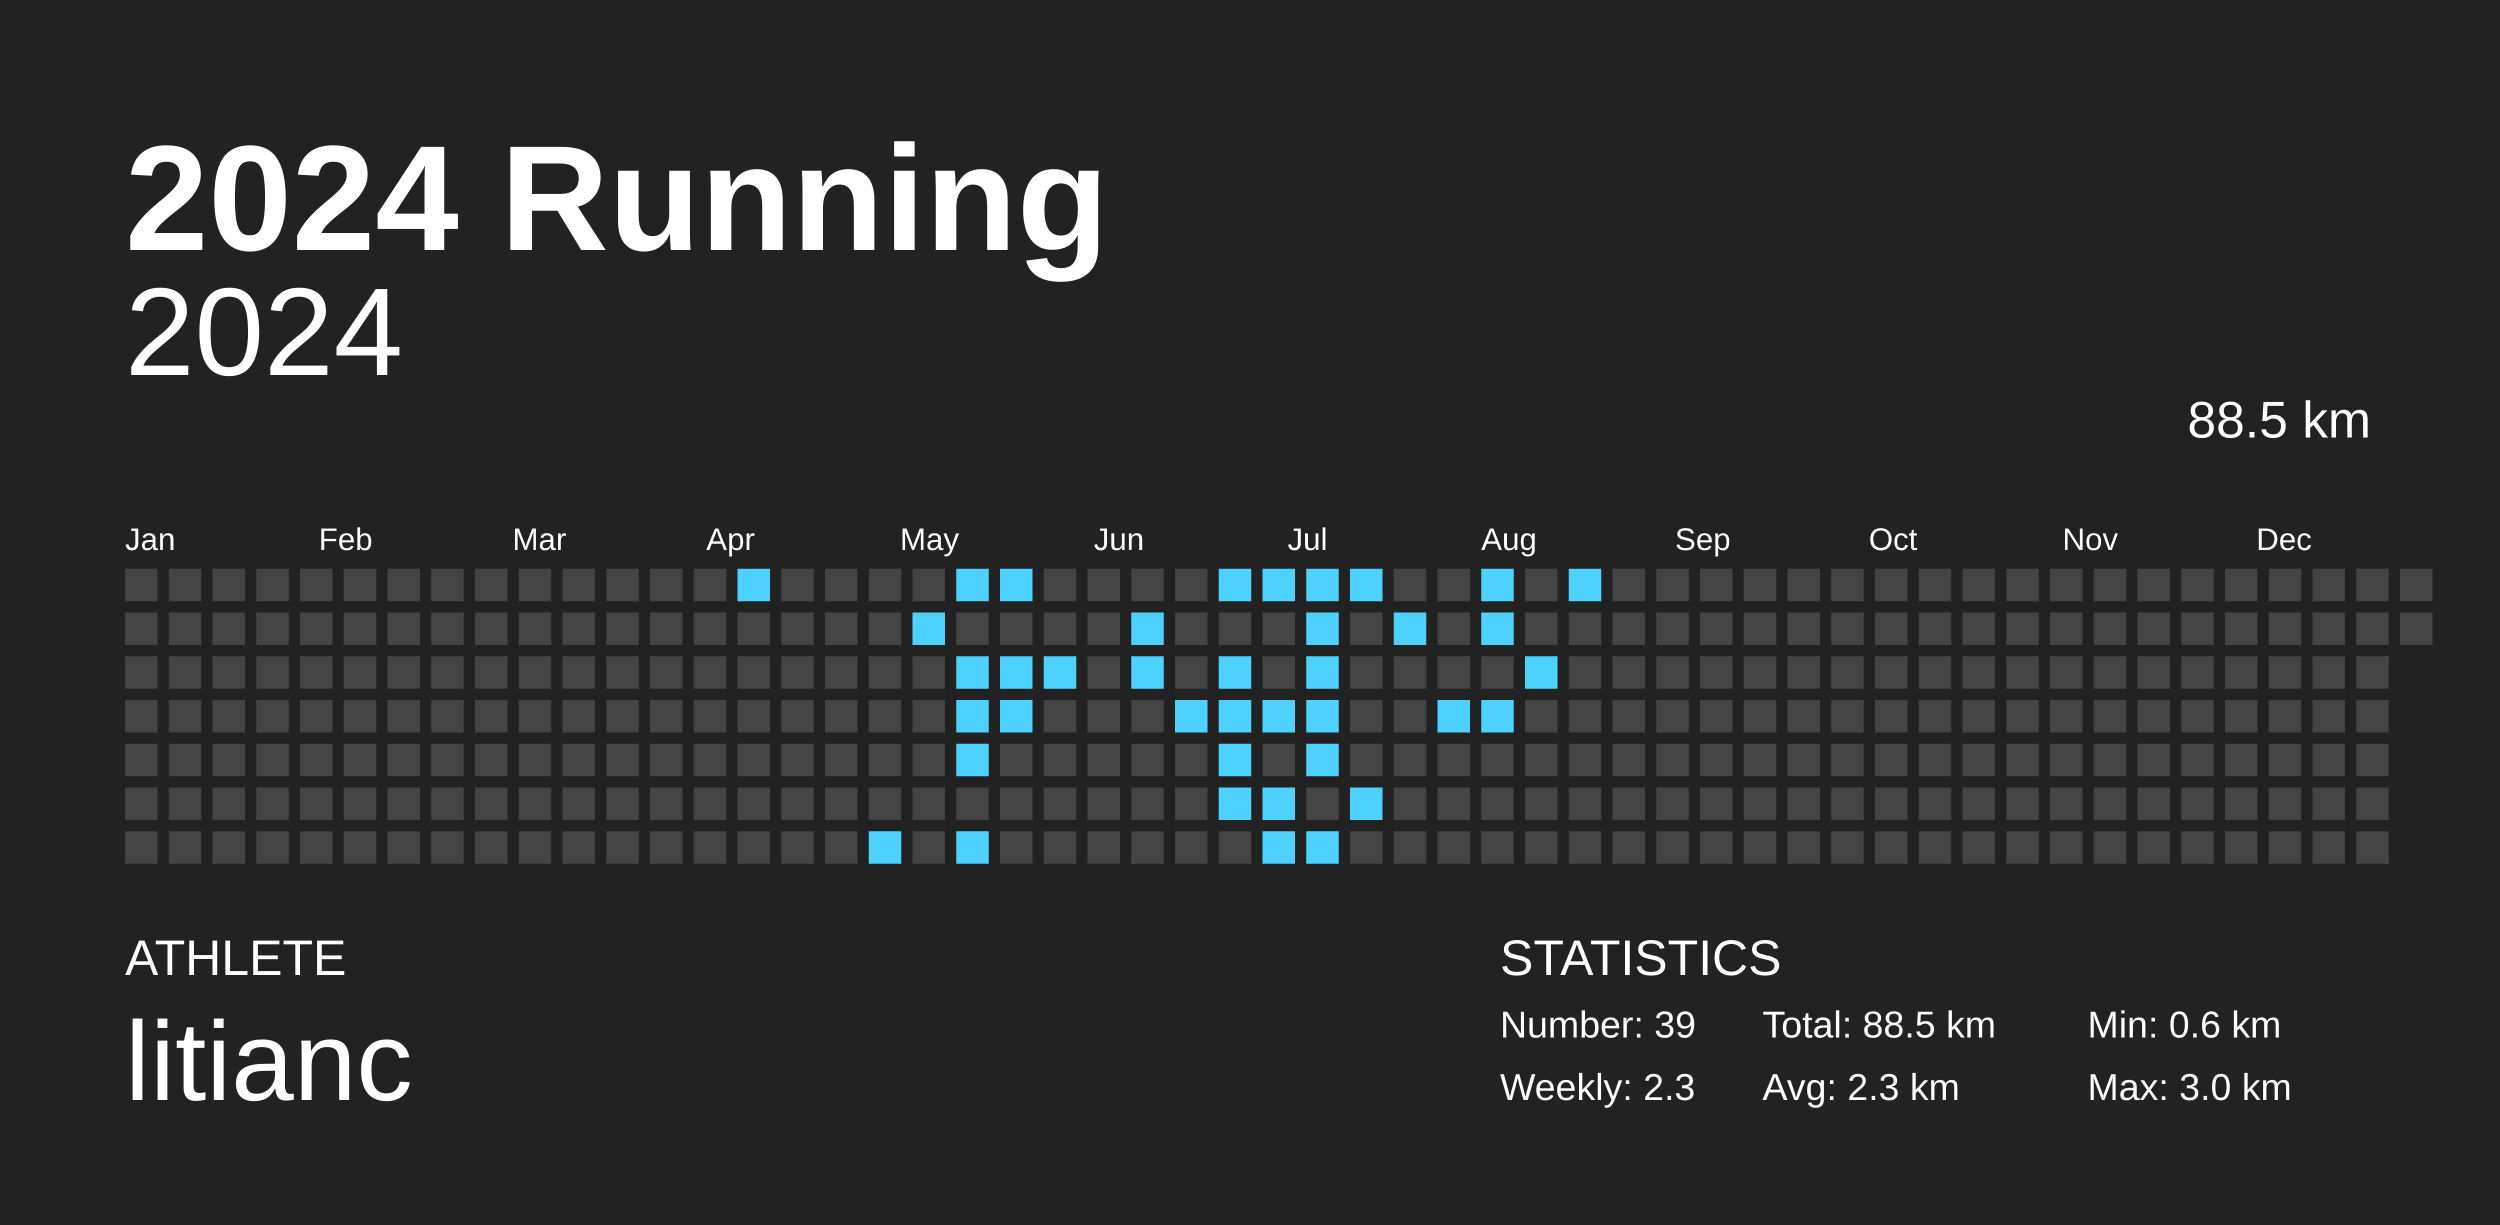
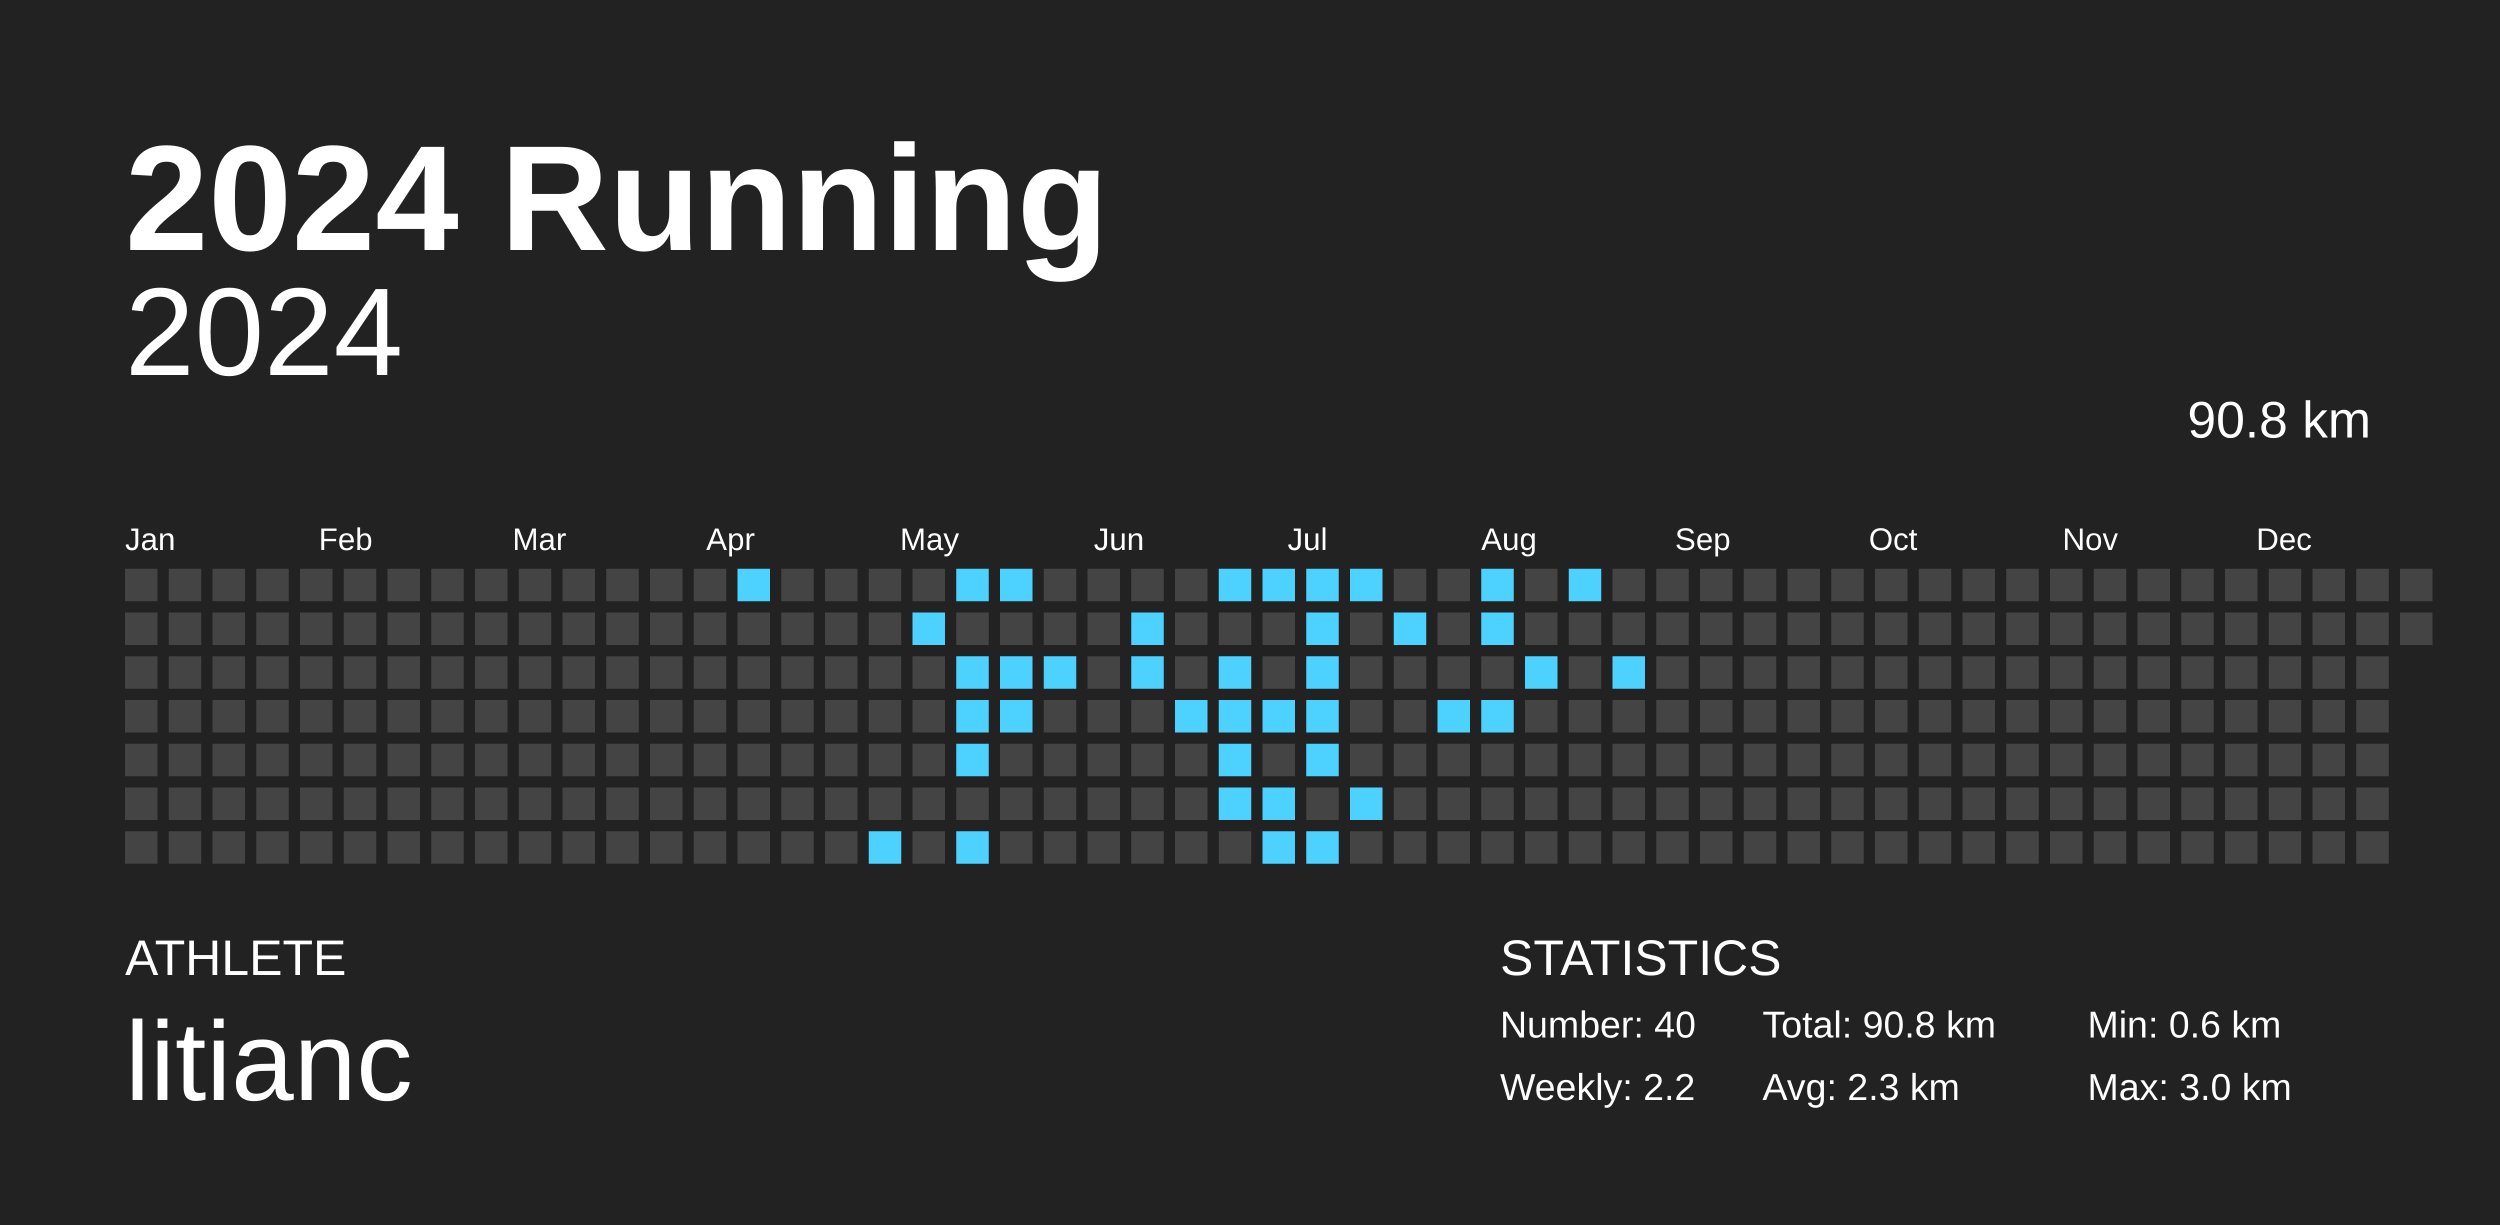
<svg xmlns="http://www.w3.org/2000/svg" baseProfile="full" height="98mm" version="1.1" viewBox="0,0,200,98" width="200mm">
  <defs />
  <rect fill="#222222" height="98" width="200" x="0" y="0" />
  <text fill="#FFFFFF" style="font-size:12px; font-family:Arial; font-weight:bold;" x="10" y="20">2024 Running</text>
  <text fill="#FFFFFF" style="font-size:4px; font-family:Arial" x="10" y="78">ATHLETE</text>
  <text fill="#FFFFFF" style="font-size:9px; font-family:Arial" x="10" y="88">litianc</text>
  <text fill="#FFFFFF" style="font-size:4px; font-family:Arial" x="120" y="78">STATISTICS</text>
-   <text fill="#FFFFFF" style="font-size:3px; font-family:Arial" x="120" y="83">Number: 39</text>
-   <text fill="#FFFFFF" style="font-size:3px; font-family:Arial" x="120" y="88">Weekly: 2.3</text>
-   <text fill="#FFFFFF" style="font-size:3px; font-family:Arial" x="141" y="83">Total: 88.5 km</text>
+   <text fill="#FFFFFF" style="font-size:3px; font-family:Arial" x="120" y="83">Number: 40</text>
+   <text fill="#FFFFFF" style="font-size:3px; font-family:Arial" x="120" y="88">Weekly: 2.2</text>
+   <text fill="#FFFFFF" style="font-size:3px; font-family:Arial" x="141" y="83">Total: 90.8 km</text>
  <text fill="#FFFFFF" style="font-size:3px; font-family:Arial" x="141" y="88">Avg: 2.3 km</text>
  <text fill="#FFFFFF" style="font-size:3px; font-family:Arial" x="167" y="83">Min: 0.6 km</text>
  <text fill="#FFFFFF" style="font-size:3px; font-family:Arial" x="167" y="88">Max: 3.0 km</text>
  <text alignment-baseline="hanging" fill="#FFFFFF" style="font-size:10.0px; font-family:Arial;" x="10" y="30">2024</text>
-   <text alignment-baseline="hanging" fill="#FFFFFF" style="font-size:4.125px; font-family:Arial;" x="175" y="35">88.5 km</text>
+   <text alignment-baseline="hanging" fill="#FFFFFF" style="font-size:4.125px; font-family:Arial;" x="175" y="35">90.8 km</text>
  <text fill="#FFFFFF" style="font-size:2.5px; font-family:Arial" x="10.0" y="44">Jan</text>
  <text fill="#FFFFFF" style="font-size:2.5px; font-family:Arial" x="25.5" y="44">Feb</text>
  <text fill="#FFFFFF" style="font-size:2.5px; font-family:Arial" x="41.0" y="44">Mar</text>
  <text fill="#FFFFFF" style="font-size:2.5px; font-family:Arial" x="56.5" y="44">Apr</text>
  <text fill="#FFFFFF" style="font-size:2.5px; font-family:Arial" x="72.0" y="44">May</text>
  <text fill="#FFFFFF" style="font-size:2.5px; font-family:Arial" x="87.5" y="44">Jun</text>
  <text fill="#FFFFFF" style="font-size:2.5px; font-family:Arial" x="103.0" y="44">Jul</text>
  <text fill="#FFFFFF" style="font-size:2.5px; font-family:Arial" x="118.5" y="44">Aug</text>
  <text fill="#FFFFFF" style="font-size:2.5px; font-family:Arial" x="134.0" y="44">Sep</text>
  <text fill="#FFFFFF" style="font-size:2.5px; font-family:Arial" x="149.5" y="44">Oct</text>
  <text fill="#FFFFFF" style="font-size:2.5px; font-family:Arial" x="165.0" y="44">Nov</text>
  <text fill="#FFFFFF" style="font-size:2.5px; font-family:Arial" x="180.5" y="44">Dec</text>
  <rect fill="#444444" height="2.6" width="2.6" x="10.0" y="45.5" />
  <rect fill="#444444" height="2.6" width="2.6" x="10.0" y="49.0" />
  <rect fill="#444444" height="2.6" width="2.6" x="10.0" y="52.5" />
  <rect fill="#444444" height="2.6" width="2.6" x="10.0" y="56.0" />
  <rect fill="#444444" height="2.6" width="2.6" x="10.0" y="59.5" />
  <rect fill="#444444" height="2.6" width="2.6" x="10.0" y="63.0" />
  <rect fill="#444444" height="2.6" width="2.6" x="10.0" y="66.5" />
  <rect fill="#444444" height="2.6" width="2.6" x="13.5" y="45.5" />
  <rect fill="#444444" height="2.6" width="2.6" x="13.5" y="49.0" />
  <rect fill="#444444" height="2.6" width="2.6" x="13.5" y="52.5" />
  <rect fill="#444444" height="2.6" width="2.6" x="13.5" y="56.0" />
  <rect fill="#444444" height="2.6" width="2.6" x="13.5" y="59.5" />
  <rect fill="#444444" height="2.6" width="2.6" x="13.5" y="63.0" />
  <rect fill="#444444" height="2.6" width="2.6" x="13.5" y="66.5" />
  <rect fill="#444444" height="2.6" width="2.6" x="17.0" y="45.5" />
  <rect fill="#444444" height="2.6" width="2.6" x="17.0" y="49.0" />
  <rect fill="#444444" height="2.6" width="2.6" x="17.0" y="52.5" />
  <rect fill="#444444" height="2.6" width="2.6" x="17.0" y="56.0" />
  <rect fill="#444444" height="2.6" width="2.6" x="17.0" y="59.5" />
  <rect fill="#444444" height="2.6" width="2.6" x="17.0" y="63.0" />
  <rect fill="#444444" height="2.6" width="2.6" x="17.0" y="66.5" />
  <rect fill="#444444" height="2.6" width="2.6" x="20.5" y="45.5" />
  <rect fill="#444444" height="2.6" width="2.6" x="20.5" y="49.0" />
  <rect fill="#444444" height="2.6" width="2.6" x="20.5" y="52.5" />
  <rect fill="#444444" height="2.6" width="2.6" x="20.5" y="56.0" />
  <rect fill="#444444" height="2.6" width="2.6" x="20.5" y="59.5" />
  <rect fill="#444444" height="2.6" width="2.6" x="20.5" y="63.0" />
  <rect fill="#444444" height="2.6" width="2.6" x="20.5" y="66.5" />
  <rect fill="#444444" height="2.6" width="2.6" x="24.0" y="45.5" />
  <rect fill="#444444" height="2.6" width="2.6" x="24.0" y="49.0" />
  <rect fill="#444444" height="2.6" width="2.6" x="24.0" y="52.5" />
  <rect fill="#444444" height="2.6" width="2.6" x="24.0" y="56.0" />
  <rect fill="#444444" height="2.6" width="2.6" x="24.0" y="59.5" />
  <rect fill="#444444" height="2.6" width="2.6" x="24.0" y="63.0" />
  <rect fill="#444444" height="2.6" width="2.6" x="24.0" y="66.5" />
  <rect fill="#444444" height="2.6" width="2.6" x="27.5" y="45.5" />
  <rect fill="#444444" height="2.6" width="2.6" x="27.5" y="49.0" />
  <rect fill="#444444" height="2.6" width="2.6" x="27.5" y="52.5" />
  <rect fill="#444444" height="2.6" width="2.6" x="27.5" y="56.0" />
  <rect fill="#444444" height="2.6" width="2.6" x="27.5" y="59.5" />
  <rect fill="#444444" height="2.6" width="2.6" x="27.5" y="63.0" />
  <rect fill="#444444" height="2.6" width="2.6" x="27.5" y="66.5" />
  <rect fill="#444444" height="2.6" width="2.6" x="31.0" y="45.5" />
  <rect fill="#444444" height="2.6" width="2.6" x="31.0" y="49.0" />
  <rect fill="#444444" height="2.6" width="2.6" x="31.0" y="52.5" />
  <rect fill="#444444" height="2.6" width="2.6" x="31.0" y="56.0" />
  <rect fill="#444444" height="2.6" width="2.6" x="31.0" y="59.5" />
  <rect fill="#444444" height="2.6" width="2.6" x="31.0" y="63.0" />
  <rect fill="#444444" height="2.6" width="2.6" x="31.0" y="66.5" />
  <rect fill="#444444" height="2.6" width="2.6" x="34.5" y="45.5" />
  <rect fill="#444444" height="2.6" width="2.6" x="34.5" y="49.0" />
  <rect fill="#444444" height="2.6" width="2.6" x="34.5" y="52.5" />
  <rect fill="#444444" height="2.6" width="2.6" x="34.5" y="56.0" />
  <rect fill="#444444" height="2.6" width="2.6" x="34.5" y="59.5" />
  <rect fill="#444444" height="2.6" width="2.6" x="34.5" y="63.0" />
  <rect fill="#444444" height="2.6" width="2.6" x="34.5" y="66.5" />
  <rect fill="#444444" height="2.6" width="2.6" x="38.0" y="45.5" />
  <rect fill="#444444" height="2.6" width="2.6" x="38.0" y="49.0" />
  <rect fill="#444444" height="2.6" width="2.6" x="38.0" y="52.5" />
  <rect fill="#444444" height="2.6" width="2.6" x="38.0" y="56.0" />
  <rect fill="#444444" height="2.6" width="2.6" x="38.0" y="59.5" />
  <rect fill="#444444" height="2.6" width="2.6" x="38.0" y="63.0" />
  <rect fill="#444444" height="2.6" width="2.6" x="38.0" y="66.5" />
  <rect fill="#444444" height="2.6" width="2.6" x="41.5" y="45.5" />
  <rect fill="#444444" height="2.6" width="2.6" x="41.5" y="49.0" />
  <rect fill="#444444" height="2.6" width="2.6" x="41.5" y="52.5" />
  <rect fill="#444444" height="2.6" width="2.6" x="41.5" y="56.0" />
  <rect fill="#444444" height="2.6" width="2.6" x="41.5" y="59.5" />
  <rect fill="#444444" height="2.6" width="2.6" x="41.5" y="63.0" />
  <rect fill="#444444" height="2.6" width="2.6" x="41.5" y="66.5" />
  <rect fill="#444444" height="2.6" width="2.6" x="45.0" y="45.5" />
  <rect fill="#444444" height="2.6" width="2.6" x="45.0" y="49.0" />
  <rect fill="#444444" height="2.6" width="2.6" x="45.0" y="52.5" />
  <rect fill="#444444" height="2.6" width="2.6" x="45.0" y="56.0" />
  <rect fill="#444444" height="2.6" width="2.6" x="45.0" y="59.5" />
  <rect fill="#444444" height="2.6" width="2.6" x="45.0" y="63.0" />
  <rect fill="#444444" height="2.6" width="2.6" x="45.0" y="66.5" />
  <rect fill="#444444" height="2.6" width="2.6" x="48.5" y="45.5" />
  <rect fill="#444444" height="2.6" width="2.6" x="48.5" y="49.0" />
  <rect fill="#444444" height="2.6" width="2.6" x="48.5" y="52.5" />
  <rect fill="#444444" height="2.6" width="2.6" x="48.5" y="56.0" />
  <rect fill="#444444" height="2.6" width="2.6" x="48.5" y="59.5" />
  <rect fill="#444444" height="2.6" width="2.6" x="48.5" y="63.0" />
  <rect fill="#444444" height="2.6" width="2.6" x="48.5" y="66.5" />
  <rect fill="#444444" height="2.6" width="2.6" x="52.0" y="45.5" />
  <rect fill="#444444" height="2.6" width="2.6" x="52.0" y="49.0" />
  <rect fill="#444444" height="2.6" width="2.6" x="52.0" y="52.5" />
  <rect fill="#444444" height="2.6" width="2.6" x="52.0" y="56.0" />
  <rect fill="#444444" height="2.6" width="2.6" x="52.0" y="59.5" />
  <rect fill="#444444" height="2.6" width="2.6" x="52.0" y="63.0" />
  <rect fill="#444444" height="2.6" width="2.6" x="52.0" y="66.5" />
  <rect fill="#444444" height="2.6" width="2.6" x="55.5" y="45.5" />
  <rect fill="#444444" height="2.6" width="2.6" x="55.5" y="49.0" />
  <rect fill="#444444" height="2.6" width="2.6" x="55.5" y="52.5" />
  <rect fill="#444444" height="2.6" width="2.6" x="55.5" y="56.0" />
  <rect fill="#444444" height="2.6" width="2.6" x="55.5" y="59.5" />
  <rect fill="#444444" height="2.6" width="2.6" x="55.5" y="63.0" />
  <rect fill="#444444" height="2.6" width="2.6" x="55.5" y="66.5" />
  <rect fill="#4dd2ff" height="2.6" width="2.6" x="59.0" y="45.5" />
  <rect fill="#444444" height="2.6" width="2.6" x="59.0" y="49.0" />
  <rect fill="#444444" height="2.6" width="2.6" x="59.0" y="52.5" />
  <rect fill="#444444" height="2.6" width="2.6" x="59.0" y="56.0" />
  <rect fill="#444444" height="2.6" width="2.6" x="59.0" y="59.5" />
  <rect fill="#444444" height="2.6" width="2.6" x="59.0" y="63.0" />
  <rect fill="#444444" height="2.6" width="2.6" x="59.0" y="66.5" />
  <rect fill="#444444" height="2.6" width="2.6" x="62.5" y="45.5" />
  <rect fill="#444444" height="2.6" width="2.6" x="62.5" y="49.0" />
  <rect fill="#444444" height="2.6" width="2.6" x="62.5" y="52.5" />
  <rect fill="#444444" height="2.6" width="2.6" x="62.5" y="56.0" />
  <rect fill="#444444" height="2.6" width="2.6" x="62.5" y="59.5" />
  <rect fill="#444444" height="2.6" width="2.6" x="62.5" y="63.0" />
  <rect fill="#444444" height="2.6" width="2.6" x="62.5" y="66.5" />
  <rect fill="#444444" height="2.6" width="2.6" x="66.0" y="45.5" />
  <rect fill="#444444" height="2.6" width="2.6" x="66.0" y="49.0" />
  <rect fill="#444444" height="2.6" width="2.6" x="66.0" y="52.5" />
  <rect fill="#444444" height="2.6" width="2.6" x="66.0" y="56.0" />
  <rect fill="#444444" height="2.6" width="2.6" x="66.0" y="59.5" />
  <rect fill="#444444" height="2.6" width="2.6" x="66.0" y="63.0" />
  <rect fill="#444444" height="2.6" width="2.6" x="66.0" y="66.5" />
  <rect fill="#444444" height="2.6" width="2.6" x="69.5" y="45.5" />
  <rect fill="#444444" height="2.6" width="2.6" x="69.5" y="49.0" />
  <rect fill="#444444" height="2.6" width="2.6" x="69.5" y="52.5" />
  <rect fill="#444444" height="2.6" width="2.6" x="69.5" y="56.0" />
  <rect fill="#444444" height="2.6" width="2.6" x="69.5" y="59.5" />
  <rect fill="#444444" height="2.6" width="2.6" x="69.5" y="63.0" />
  <rect fill="#4dd2ff" height="2.6" width="2.6" x="69.5" y="66.5" />
  <rect fill="#444444" height="2.6" width="2.6" x="73.0" y="45.5" />
  <rect fill="#4dd2ff" height="2.6" width="2.6" x="73.0" y="49.0" />
  <rect fill="#444444" height="2.6" width="2.6" x="73.0" y="52.5" />
  <rect fill="#444444" height="2.6" width="2.6" x="73.0" y="56.0" />
  <rect fill="#444444" height="2.6" width="2.6" x="73.0" y="59.5" />
  <rect fill="#444444" height="2.6" width="2.6" x="73.0" y="63.0" />
  <rect fill="#444444" height="2.6" width="2.6" x="73.0" y="66.5" />
  <rect fill="#4dd2ff" height="2.6" width="2.6" x="76.5" y="45.5" />
  <rect fill="#444444" height="2.6" width="2.6" x="76.5" y="49.0" />
  <rect fill="#4dd2ff" height="2.6" width="2.6" x="76.5" y="52.5" />
  <rect fill="#4dd2ff" height="2.6" width="2.6" x="76.5" y="56.0" />
  <rect fill="#4dd2ff" height="2.6" width="2.6" x="76.5" y="59.5" />
  <rect fill="#444444" height="2.6" width="2.6" x="76.5" y="63.0" />
  <rect fill="#4dd2ff" height="2.6" width="2.6" x="76.5" y="66.5" />
  <rect fill="#4dd2ff" height="2.6" width="2.6" x="80.0" y="45.5" />
  <rect fill="#444444" height="2.6" width="2.6" x="80.0" y="49.0" />
  <rect fill="#4dd2ff" height="2.6" width="2.6" x="80.0" y="52.5" />
  <rect fill="#4dd2ff" height="2.6" width="2.6" x="80.0" y="56.0" />
  <rect fill="#444444" height="2.6" width="2.6" x="80.0" y="59.5" />
  <rect fill="#444444" height="2.6" width="2.6" x="80.0" y="63.0" />
  <rect fill="#444444" height="2.6" width="2.6" x="80.0" y="66.5" />
  <rect fill="#444444" height="2.6" width="2.6" x="83.5" y="45.5" />
  <rect fill="#444444" height="2.6" width="2.6" x="83.5" y="49.0" />
  <rect fill="#4dd2ff" height="2.6" width="2.6" x="83.5" y="52.5" />
  <rect fill="#444444" height="2.6" width="2.6" x="83.5" y="56.0" />
  <rect fill="#444444" height="2.6" width="2.6" x="83.5" y="59.5" />
  <rect fill="#444444" height="2.6" width="2.6" x="83.5" y="63.0" />
  <rect fill="#444444" height="2.6" width="2.6" x="83.5" y="66.5" />
  <rect fill="#444444" height="2.6" width="2.6" x="87.0" y="45.5" />
  <rect fill="#444444" height="2.6" width="2.6" x="87.0" y="49.0" />
  <rect fill="#444444" height="2.6" width="2.6" x="87.0" y="52.5" />
  <rect fill="#444444" height="2.6" width="2.6" x="87.0" y="56.0" />
  <rect fill="#444444" height="2.6" width="2.6" x="87.0" y="59.5" />
  <rect fill="#444444" height="2.6" width="2.6" x="87.0" y="63.0" />
  <rect fill="#444444" height="2.6" width="2.6" x="87.0" y="66.5" />
  <rect fill="#444444" height="2.6" width="2.6" x="90.5" y="45.5" />
  <rect fill="#4dd2ff" height="2.6" width="2.6" x="90.5" y="49.0" />
  <rect fill="#4dd2ff" height="2.6" width="2.6" x="90.5" y="52.5" />
  <rect fill="#444444" height="2.6" width="2.6" x="90.5" y="56.0" />
  <rect fill="#444444" height="2.6" width="2.6" x="90.5" y="59.5" />
  <rect fill="#444444" height="2.6" width="2.6" x="90.5" y="63.0" />
  <rect fill="#444444" height="2.6" width="2.6" x="90.5" y="66.5" />
  <rect fill="#444444" height="2.6" width="2.6" x="94.0" y="45.5" />
  <rect fill="#444444" height="2.6" width="2.6" x="94.0" y="49.0" />
  <rect fill="#444444" height="2.6" width="2.6" x="94.0" y="52.5" />
  <rect fill="#4dd2ff" height="2.6" width="2.6" x="94.0" y="56.0" />
  <rect fill="#444444" height="2.6" width="2.6" x="94.0" y="59.5" />
  <rect fill="#444444" height="2.6" width="2.6" x="94.0" y="63.0" />
  <rect fill="#444444" height="2.6" width="2.6" x="94.0" y="66.5" />
  <rect fill="#4dd2ff" height="2.6" width="2.6" x="97.5" y="45.5" />
  <rect fill="#444444" height="2.6" width="2.6" x="97.5" y="49.0" />
  <rect fill="#4dd2ff" height="2.6" width="2.6" x="97.5" y="52.5" />
  <rect fill="#4dd2ff" height="2.6" width="2.6" x="97.5" y="56.0" />
  <rect fill="#4dd2ff" height="2.6" width="2.6" x="97.5" y="59.5" />
  <rect fill="#4dd2ff" height="2.6" width="2.6" x="97.5" y="63.0" />
  <rect fill="#444444" height="2.6" width="2.6" x="97.5" y="66.5" />
  <rect fill="#4dd2ff" height="2.6" width="2.6" x="101.0" y="45.5" />
  <rect fill="#444444" height="2.6" width="2.6" x="101.0" y="49.0" />
  <rect fill="#444444" height="2.6" width="2.6" x="101.0" y="52.5" />
  <rect fill="#4dd2ff" height="2.6" width="2.6" x="101.0" y="56.0" />
  <rect fill="#444444" height="2.6" width="2.6" x="101.0" y="59.5" />
  <rect fill="#4dd2ff" height="2.6" width="2.6" x="101.0" y="63.0" />
  <rect fill="#4dd2ff" height="2.6" width="2.6" x="101.0" y="66.5" />
  <rect fill="#4dd2ff" height="2.6" width="2.6" x="104.5" y="45.5" />
  <rect fill="#4dd2ff" height="2.6" width="2.6" x="104.5" y="49.0" />
  <rect fill="#4dd2ff" height="2.6" width="2.6" x="104.5" y="52.5" />
  <rect fill="#4dd2ff" height="2.6" width="2.6" x="104.5" y="56.0" />
  <rect fill="#4dd2ff" height="2.6" width="2.6" x="104.5" y="59.5" />
  <rect fill="#444444" height="2.6" width="2.6" x="104.5" y="63.0" />
  <rect fill="#4dd2ff" height="2.6" width="2.6" x="104.5" y="66.5" />
  <rect fill="#4dd2ff" height="2.6" width="2.6" x="108.0" y="45.5" />
  <rect fill="#444444" height="2.6" width="2.6" x="108.0" y="49.0" />
  <rect fill="#444444" height="2.6" width="2.6" x="108.0" y="52.5" />
  <rect fill="#444444" height="2.6" width="2.6" x="108.0" y="56.0" />
  <rect fill="#444444" height="2.6" width="2.6" x="108.0" y="59.5" />
  <rect fill="#4dd2ff" height="2.6" width="2.6" x="108.0" y="63.0" />
  <rect fill="#444444" height="2.6" width="2.6" x="108.0" y="66.5" />
  <rect fill="#444444" height="2.6" width="2.6" x="111.5" y="45.5" />
  <rect fill="#4dd2ff" height="2.6" width="2.6" x="111.5" y="49.0" />
  <rect fill="#444444" height="2.6" width="2.6" x="111.5" y="52.5" />
  <rect fill="#444444" height="2.6" width="2.6" x="111.5" y="56.0" />
  <rect fill="#444444" height="2.6" width="2.6" x="111.5" y="59.5" />
  <rect fill="#444444" height="2.6" width="2.6" x="111.5" y="63.0" />
  <rect fill="#444444" height="2.6" width="2.6" x="111.5" y="66.5" />
  <rect fill="#444444" height="2.6" width="2.6" x="115.0" y="45.5" />
  <rect fill="#444444" height="2.6" width="2.6" x="115.0" y="49.0" />
  <rect fill="#444444" height="2.6" width="2.6" x="115.0" y="52.5" />
  <rect fill="#4dd2ff" height="2.6" width="2.6" x="115.0" y="56.0" />
  <rect fill="#444444" height="2.6" width="2.6" x="115.0" y="59.5" />
  <rect fill="#444444" height="2.6" width="2.6" x="115.0" y="63.0" />
  <rect fill="#444444" height="2.6" width="2.6" x="115.0" y="66.5" />
  <rect fill="#4dd2ff" height="2.6" width="2.6" x="118.5" y="45.5" />
  <rect fill="#4dd2ff" height="2.6" width="2.6" x="118.5" y="49.0" />
  <rect fill="#444444" height="2.6" width="2.6" x="118.5" y="52.5" />
  <rect fill="#4dd2ff" height="2.6" width="2.6" x="118.5" y="56.0" />
  <rect fill="#444444" height="2.6" width="2.6" x="118.5" y="59.5" />
  <rect fill="#444444" height="2.6" width="2.6" x="118.5" y="63.0" />
  <rect fill="#444444" height="2.6" width="2.6" x="118.5" y="66.5" />
  <rect fill="#444444" height="2.6" width="2.6" x="122.0" y="45.5" />
  <rect fill="#444444" height="2.6" width="2.6" x="122.0" y="49.0" />
  <rect fill="#4dd2ff" height="2.6" width="2.6" x="122.0" y="52.5" />
  <rect fill="#444444" height="2.6" width="2.6" x="122.0" y="56.0" />
  <rect fill="#444444" height="2.6" width="2.6" x="122.0" y="59.5" />
  <rect fill="#444444" height="2.6" width="2.6" x="122.0" y="63.0" />
  <rect fill="#444444" height="2.6" width="2.6" x="122.0" y="66.5" />
  <rect fill="#4dd2ff" height="2.6" width="2.6" x="125.5" y="45.5" />
  <rect fill="#444444" height="2.6" width="2.6" x="125.5" y="49.0" />
  <rect fill="#444444" height="2.6" width="2.6" x="125.5" y="52.5" />
  <rect fill="#444444" height="2.6" width="2.6" x="125.5" y="56.0" />
  <rect fill="#444444" height="2.6" width="2.6" x="125.5" y="59.5" />
  <rect fill="#444444" height="2.6" width="2.6" x="125.5" y="63.0" />
  <rect fill="#444444" height="2.6" width="2.6" x="125.5" y="66.5" />
  <rect fill="#444444" height="2.6" width="2.6" x="129.0" y="45.5" />
  <rect fill="#444444" height="2.6" width="2.6" x="129.0" y="49.0" />
-   <rect fill="#444444" height="2.6" width="2.6" x="129.0" y="52.5" />
+   <rect fill="#4dd2ff" height="2.6" width="2.6" x="129.0" y="52.5" />
  <rect fill="#444444" height="2.6" width="2.6" x="129.0" y="56.0" />
  <rect fill="#444444" height="2.6" width="2.6" x="129.0" y="59.5" />
  <rect fill="#444444" height="2.6" width="2.6" x="129.0" y="63.0" />
  <rect fill="#444444" height="2.6" width="2.6" x="129.0" y="66.5" />
  <rect fill="#444444" height="2.6" width="2.6" x="132.5" y="45.5" />
  <rect fill="#444444" height="2.6" width="2.6" x="132.5" y="49.0" />
  <rect fill="#444444" height="2.6" width="2.6" x="132.5" y="52.5" />
  <rect fill="#444444" height="2.6" width="2.6" x="132.5" y="56.0" />
  <rect fill="#444444" height="2.6" width="2.6" x="132.5" y="59.5" />
  <rect fill="#444444" height="2.6" width="2.6" x="132.5" y="63.0" />
  <rect fill="#444444" height="2.6" width="2.6" x="132.5" y="66.5" />
  <rect fill="#444444" height="2.6" width="2.6" x="136.0" y="45.5" />
  <rect fill="#444444" height="2.6" width="2.6" x="136.0" y="49.0" />
  <rect fill="#444444" height="2.6" width="2.6" x="136.0" y="52.5" />
  <rect fill="#444444" height="2.6" width="2.6" x="136.0" y="56.0" />
  <rect fill="#444444" height="2.6" width="2.6" x="136.0" y="59.5" />
  <rect fill="#444444" height="2.6" width="2.6" x="136.0" y="63.0" />
  <rect fill="#444444" height="2.6" width="2.6" x="136.0" y="66.5" />
  <rect fill="#444444" height="2.6" width="2.6" x="139.5" y="45.5" />
  <rect fill="#444444" height="2.6" width="2.6" x="139.5" y="49.0" />
  <rect fill="#444444" height="2.6" width="2.6" x="139.5" y="52.5" />
  <rect fill="#444444" height="2.6" width="2.6" x="139.5" y="56.0" />
  <rect fill="#444444" height="2.6" width="2.6" x="139.5" y="59.5" />
  <rect fill="#444444" height="2.6" width="2.6" x="139.5" y="63.0" />
  <rect fill="#444444" height="2.6" width="2.6" x="139.5" y="66.5" />
  <rect fill="#444444" height="2.6" width="2.6" x="143.0" y="45.5" />
  <rect fill="#444444" height="2.6" width="2.6" x="143.0" y="49.0" />
  <rect fill="#444444" height="2.6" width="2.6" x="143.0" y="52.5" />
  <rect fill="#444444" height="2.6" width="2.6" x="143.0" y="56.0" />
  <rect fill="#444444" height="2.6" width="2.6" x="143.0" y="59.5" />
  <rect fill="#444444" height="2.6" width="2.6" x="143.0" y="63.0" />
  <rect fill="#444444" height="2.6" width="2.6" x="143.0" y="66.5" />
  <rect fill="#444444" height="2.6" width="2.6" x="146.5" y="45.5" />
  <rect fill="#444444" height="2.6" width="2.6" x="146.5" y="49.0" />
  <rect fill="#444444" height="2.6" width="2.6" x="146.5" y="52.5" />
  <rect fill="#444444" height="2.6" width="2.6" x="146.5" y="56.0" />
  <rect fill="#444444" height="2.6" width="2.6" x="146.5" y="59.5" />
  <rect fill="#444444" height="2.6" width="2.6" x="146.5" y="63.0" />
  <rect fill="#444444" height="2.6" width="2.6" x="146.5" y="66.5" />
  <rect fill="#444444" height="2.6" width="2.6" x="150.0" y="45.5" />
  <rect fill="#444444" height="2.6" width="2.6" x="150.0" y="49.0" />
  <rect fill="#444444" height="2.6" width="2.6" x="150.0" y="52.5" />
  <rect fill="#444444" height="2.6" width="2.6" x="150.0" y="56.0" />
  <rect fill="#444444" height="2.6" width="2.6" x="150.0" y="59.5" />
  <rect fill="#444444" height="2.6" width="2.6" x="150.0" y="63.0" />
  <rect fill="#444444" height="2.6" width="2.6" x="150.0" y="66.5" />
  <rect fill="#444444" height="2.6" width="2.6" x="153.5" y="45.5" />
  <rect fill="#444444" height="2.6" width="2.6" x="153.5" y="49.0" />
  <rect fill="#444444" height="2.6" width="2.6" x="153.5" y="52.5" />
  <rect fill="#444444" height="2.6" width="2.6" x="153.5" y="56.0" />
  <rect fill="#444444" height="2.6" width="2.6" x="153.5" y="59.5" />
  <rect fill="#444444" height="2.6" width="2.6" x="153.5" y="63.0" />
  <rect fill="#444444" height="2.6" width="2.6" x="153.5" y="66.5" />
  <rect fill="#444444" height="2.6" width="2.6" x="157.0" y="45.5" />
  <rect fill="#444444" height="2.6" width="2.6" x="157.0" y="49.0" />
  <rect fill="#444444" height="2.6" width="2.6" x="157.0" y="52.5" />
  <rect fill="#444444" height="2.6" width="2.6" x="157.0" y="56.0" />
  <rect fill="#444444" height="2.6" width="2.6" x="157.0" y="59.5" />
  <rect fill="#444444" height="2.6" width="2.6" x="157.0" y="63.0" />
  <rect fill="#444444" height="2.6" width="2.6" x="157.0" y="66.5" />
  <rect fill="#444444" height="2.6" width="2.6" x="160.5" y="45.5" />
  <rect fill="#444444" height="2.6" width="2.6" x="160.5" y="49.0" />
  <rect fill="#444444" height="2.6" width="2.6" x="160.5" y="52.5" />
  <rect fill="#444444" height="2.6" width="2.6" x="160.5" y="56.0" />
  <rect fill="#444444" height="2.6" width="2.6" x="160.5" y="59.5" />
  <rect fill="#444444" height="2.6" width="2.6" x="160.5" y="63.0" />
  <rect fill="#444444" height="2.6" width="2.6" x="160.5" y="66.5" />
  <rect fill="#444444" height="2.6" width="2.6" x="164.0" y="45.5" />
  <rect fill="#444444" height="2.6" width="2.6" x="164.0" y="49.0" />
  <rect fill="#444444" height="2.6" width="2.6" x="164.0" y="52.5" />
  <rect fill="#444444" height="2.6" width="2.6" x="164.0" y="56.0" />
  <rect fill="#444444" height="2.6" width="2.6" x="164.0" y="59.5" />
  <rect fill="#444444" height="2.6" width="2.6" x="164.0" y="63.0" />
  <rect fill="#444444" height="2.6" width="2.6" x="164.0" y="66.5" />
  <rect fill="#444444" height="2.6" width="2.6" x="167.5" y="45.5" />
  <rect fill="#444444" height="2.6" width="2.6" x="167.5" y="49.0" />
  <rect fill="#444444" height="2.6" width="2.6" x="167.5" y="52.5" />
  <rect fill="#444444" height="2.6" width="2.6" x="167.5" y="56.0" />
  <rect fill="#444444" height="2.6" width="2.6" x="167.5" y="59.5" />
  <rect fill="#444444" height="2.6" width="2.6" x="167.5" y="63.0" />
  <rect fill="#444444" height="2.6" width="2.6" x="167.5" y="66.5" />
  <rect fill="#444444" height="2.6" width="2.6" x="171.0" y="45.5" />
  <rect fill="#444444" height="2.6" width="2.6" x="171.0" y="49.0" />
  <rect fill="#444444" height="2.6" width="2.6" x="171.0" y="52.5" />
  <rect fill="#444444" height="2.6" width="2.6" x="171.0" y="56.0" />
  <rect fill="#444444" height="2.6" width="2.6" x="171.0" y="59.5" />
  <rect fill="#444444" height="2.6" width="2.6" x="171.0" y="63.0" />
  <rect fill="#444444" height="2.6" width="2.6" x="171.0" y="66.5" />
  <rect fill="#444444" height="2.6" width="2.6" x="174.5" y="45.5" />
  <rect fill="#444444" height="2.6" width="2.6" x="174.5" y="49.0" />
  <rect fill="#444444" height="2.6" width="2.6" x="174.5" y="52.5" />
  <rect fill="#444444" height="2.6" width="2.6" x="174.5" y="56.0" />
  <rect fill="#444444" height="2.6" width="2.6" x="174.5" y="59.5" />
  <rect fill="#444444" height="2.6" width="2.6" x="174.5" y="63.0" />
  <rect fill="#444444" height="2.6" width="2.6" x="174.5" y="66.5" />
  <rect fill="#444444" height="2.6" width="2.6" x="178.0" y="45.5" />
  <rect fill="#444444" height="2.6" width="2.6" x="178.0" y="49.0" />
  <rect fill="#444444" height="2.6" width="2.6" x="178.0" y="52.5" />
  <rect fill="#444444" height="2.6" width="2.6" x="178.0" y="56.0" />
  <rect fill="#444444" height="2.6" width="2.6" x="178.0" y="59.5" />
  <rect fill="#444444" height="2.6" width="2.6" x="178.0" y="63.0" />
  <rect fill="#444444" height="2.6" width="2.6" x="178.0" y="66.5" />
  <rect fill="#444444" height="2.6" width="2.6" x="181.5" y="45.5" />
  <rect fill="#444444" height="2.6" width="2.6" x="181.5" y="49.0" />
  <rect fill="#444444" height="2.6" width="2.6" x="181.5" y="52.5" />
  <rect fill="#444444" height="2.6" width="2.6" x="181.5" y="56.0" />
  <rect fill="#444444" height="2.6" width="2.6" x="181.5" y="59.5" />
  <rect fill="#444444" height="2.6" width="2.6" x="181.5" y="63.0" />
  <rect fill="#444444" height="2.6" width="2.6" x="181.5" y="66.5" />
  <rect fill="#444444" height="2.6" width="2.6" x="185.0" y="45.5" />
  <rect fill="#444444" height="2.6" width="2.6" x="185.0" y="49.0" />
  <rect fill="#444444" height="2.6" width="2.6" x="185.0" y="52.5" />
  <rect fill="#444444" height="2.6" width="2.6" x="185.0" y="56.0" />
  <rect fill="#444444" height="2.6" width="2.6" x="185.0" y="59.5" />
  <rect fill="#444444" height="2.6" width="2.6" x="185.0" y="63.0" />
  <rect fill="#444444" height="2.6" width="2.6" x="185.0" y="66.5" />
  <rect fill="#444444" height="2.6" width="2.6" x="188.5" y="45.5" />
  <rect fill="#444444" height="2.6" width="2.6" x="188.5" y="49.0" />
  <rect fill="#444444" height="2.6" width="2.6" x="188.5" y="52.5" />
  <rect fill="#444444" height="2.6" width="2.6" x="188.5" y="56.0" />
  <rect fill="#444444" height="2.6" width="2.6" x="188.5" y="59.5" />
  <rect fill="#444444" height="2.6" width="2.6" x="188.5" y="63.0" />
  <rect fill="#444444" height="2.6" width="2.6" x="188.5" y="66.5" />
  <rect fill="#444444" height="2.6" width="2.6" x="192.0" y="45.5" />
  <rect fill="#444444" height="2.6" width="2.6" x="192.0" y="49.0" />
</svg>
